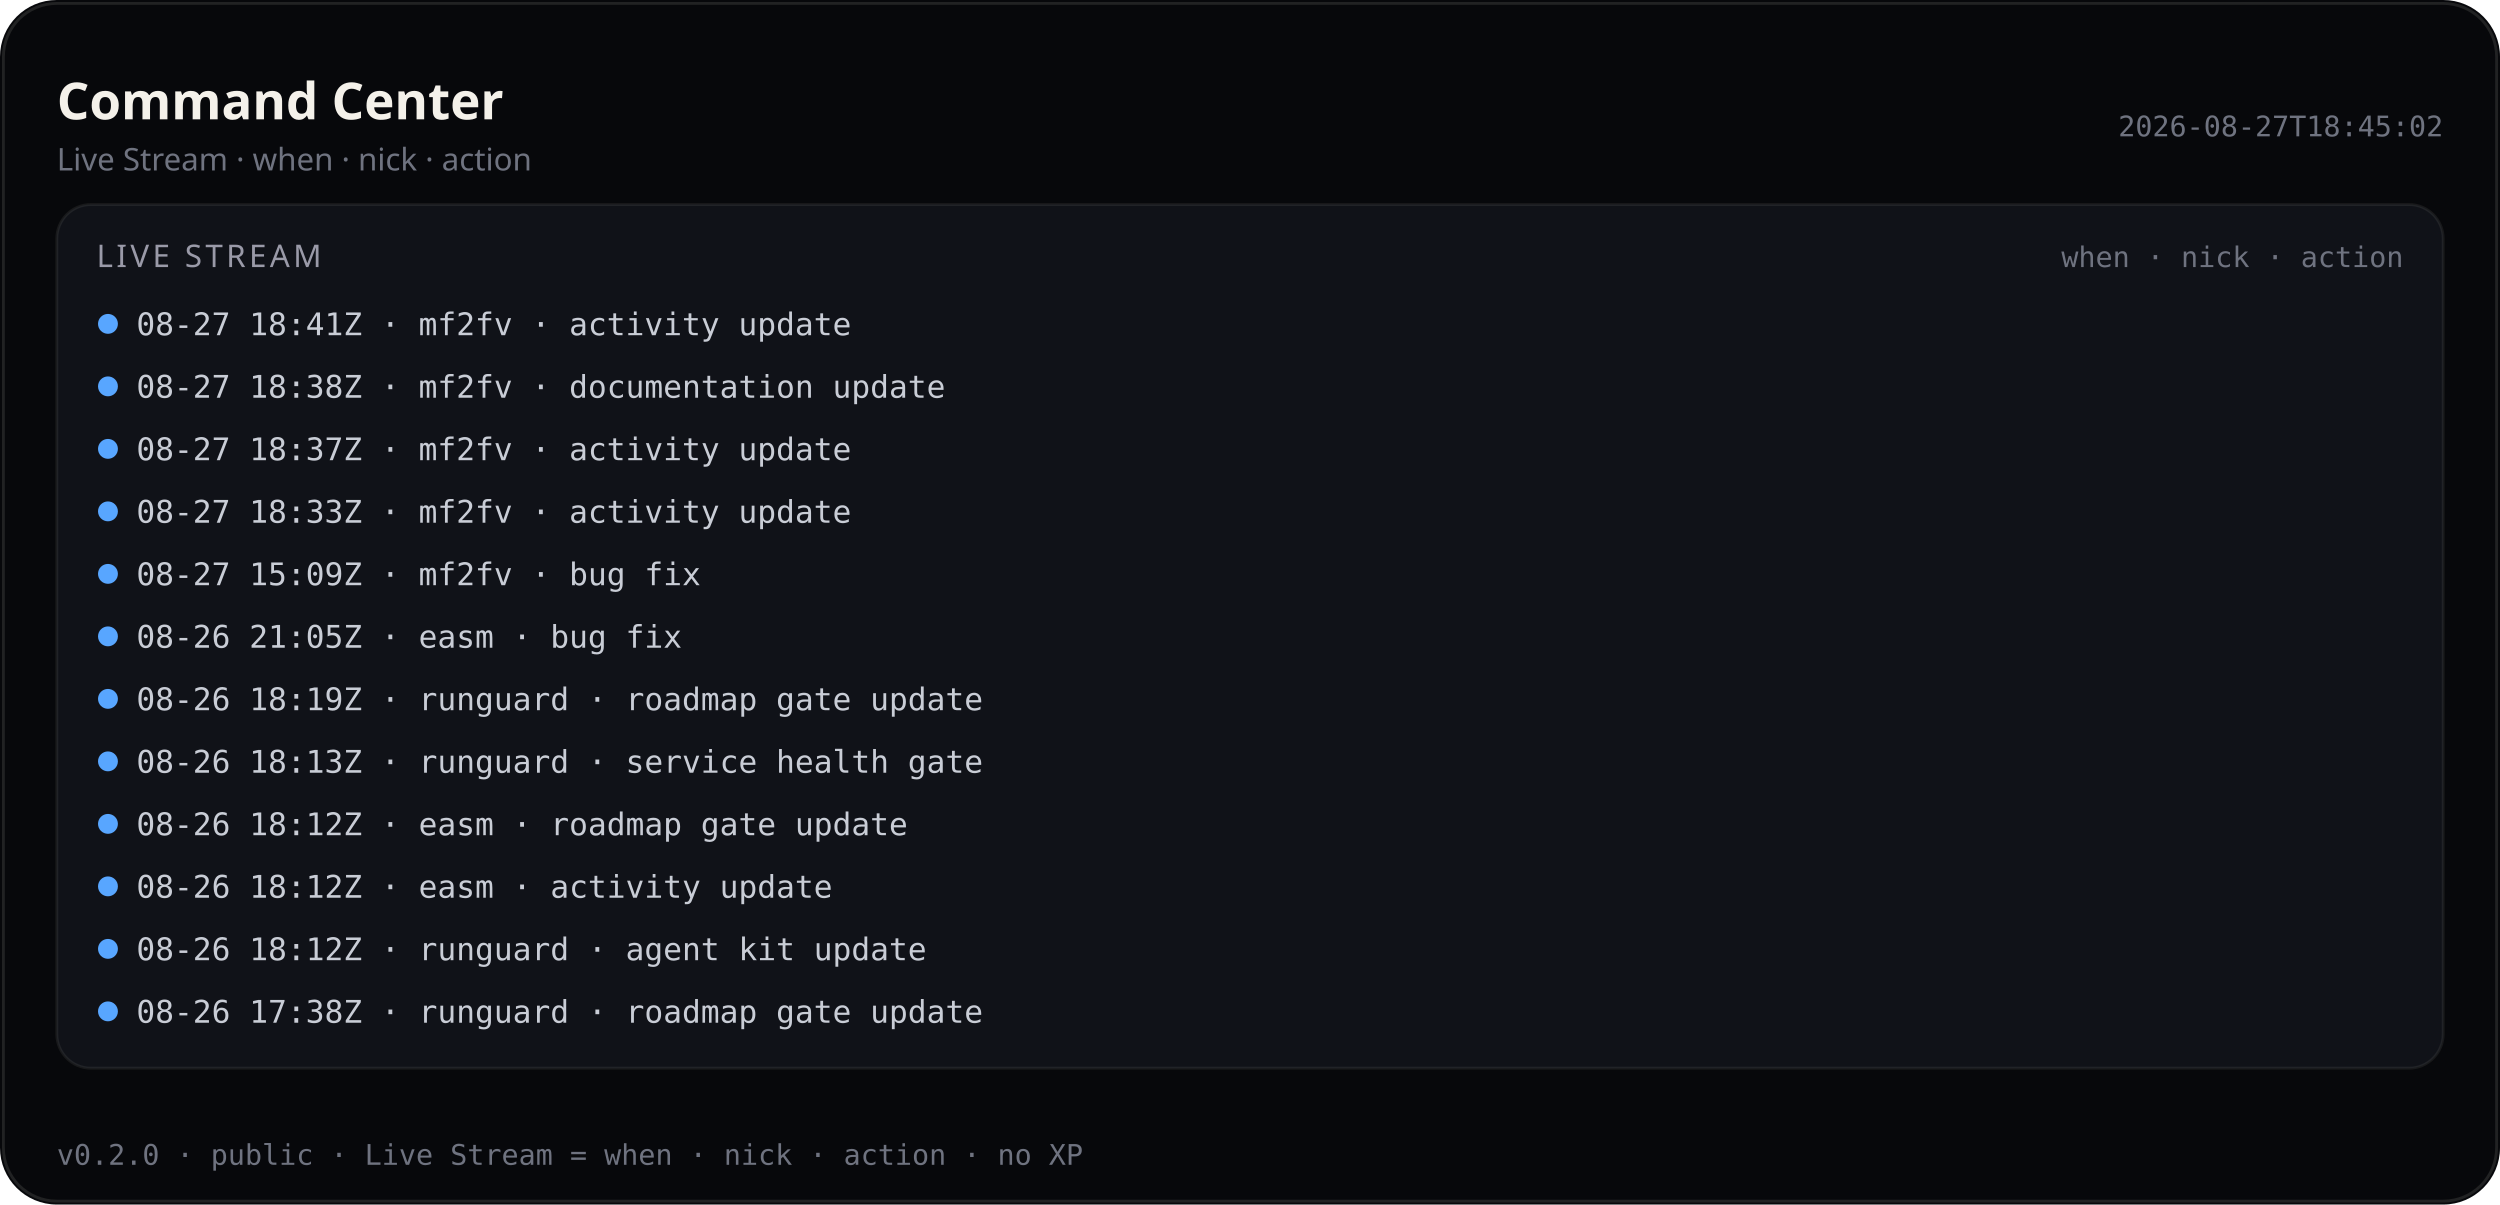
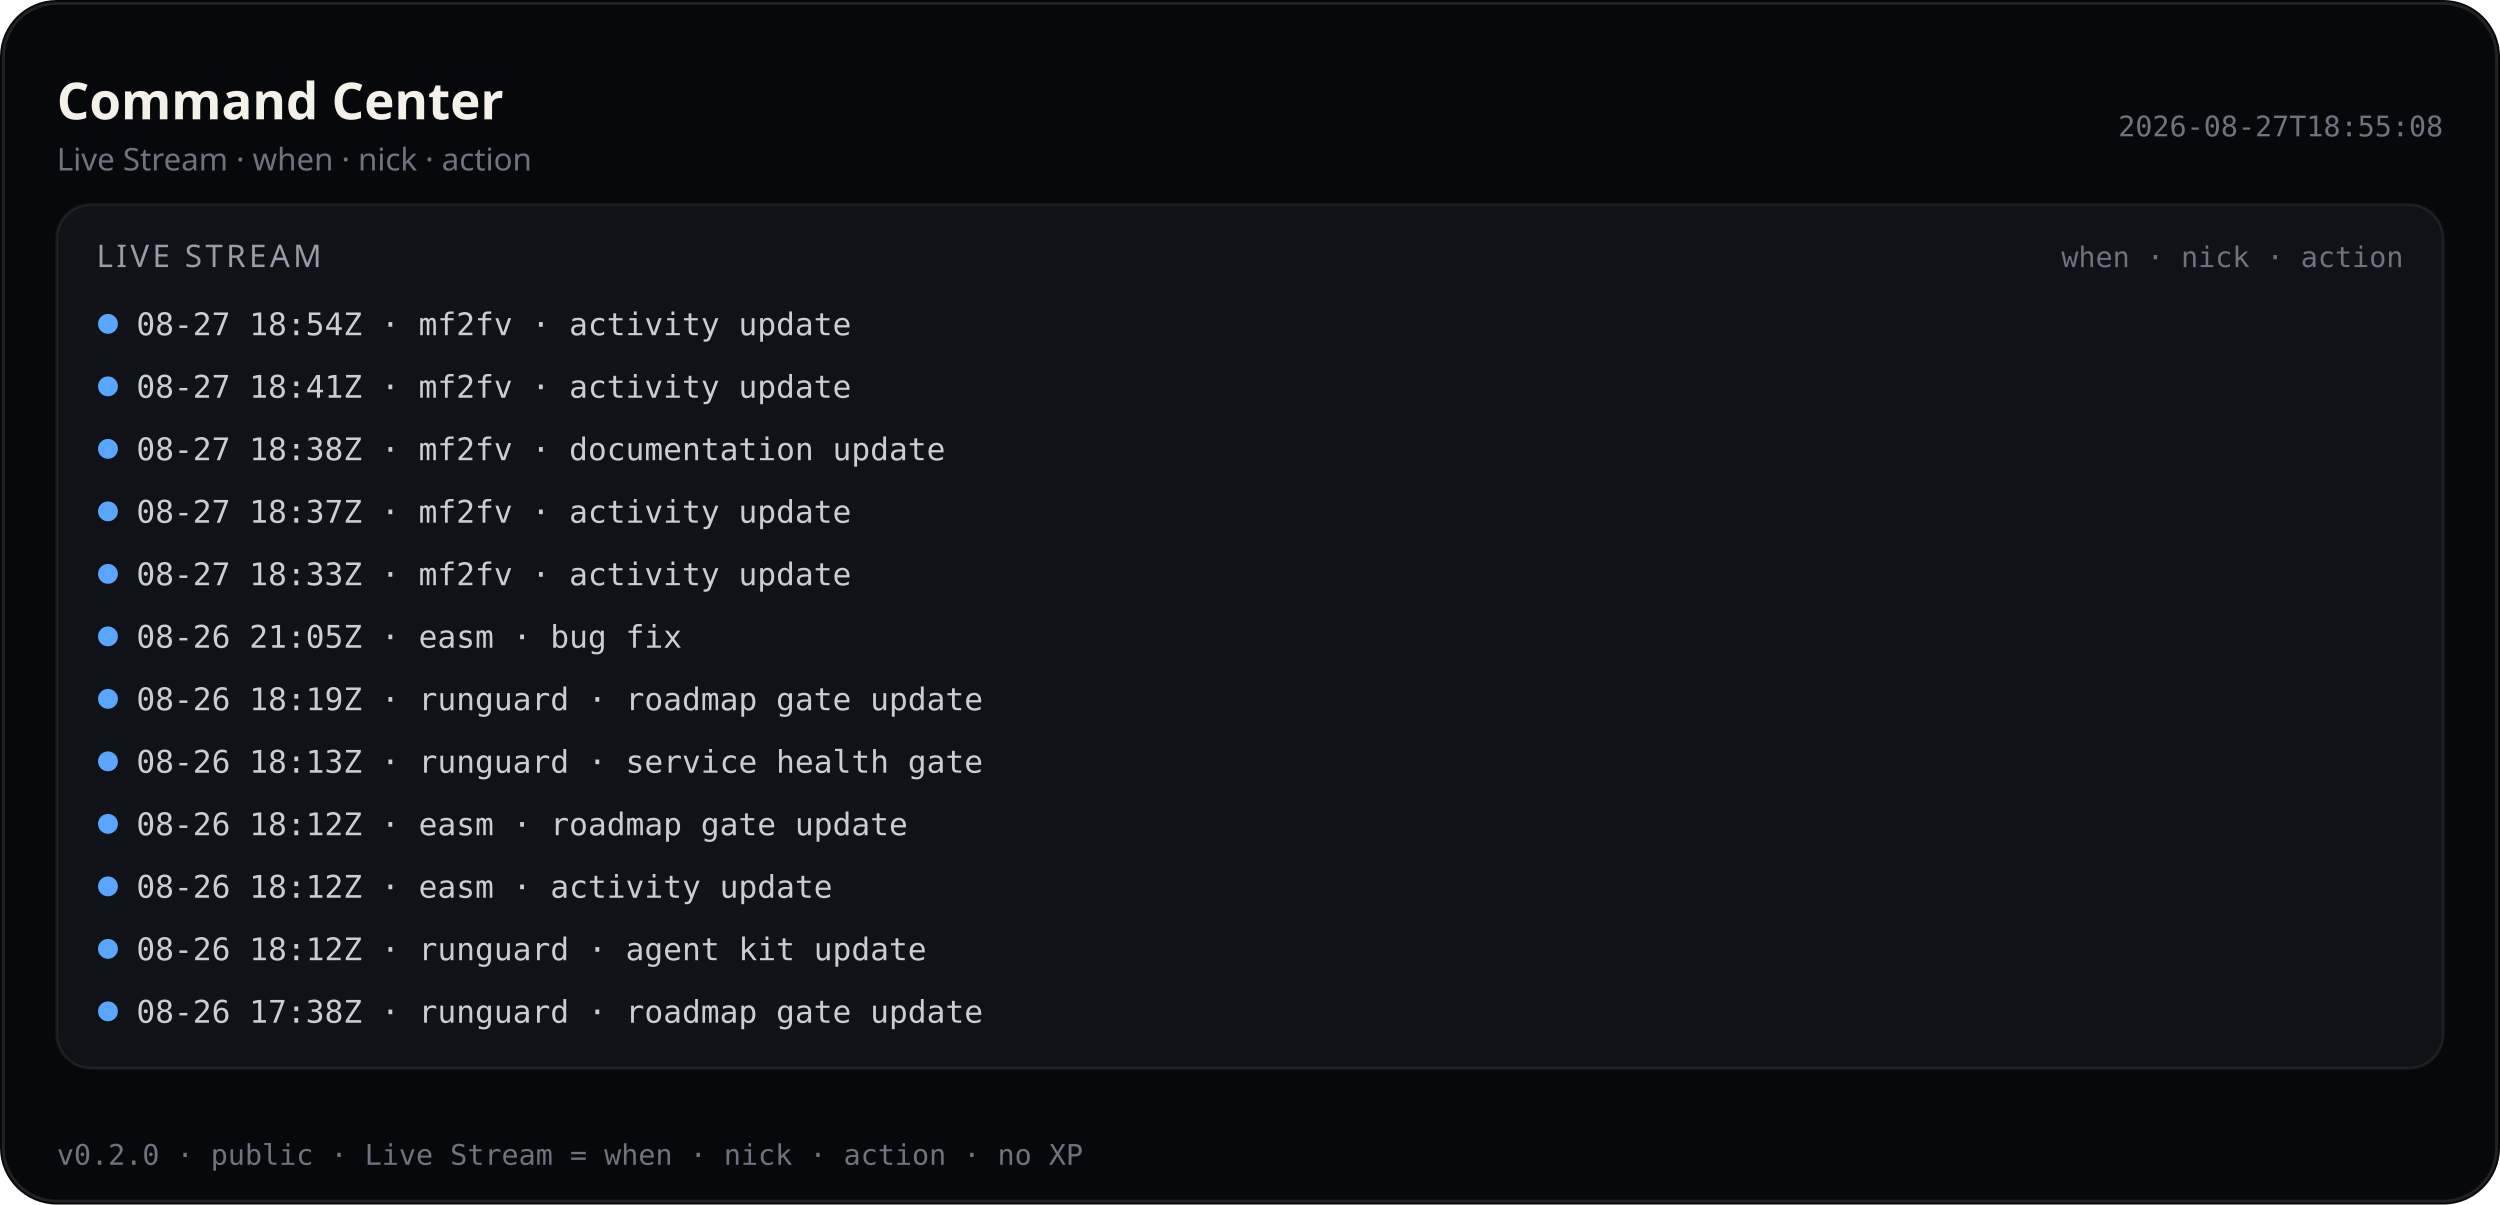
<svg xmlns="http://www.w3.org/2000/svg" viewBox="0 0 880 424" width="880" height="424" role="img" aria-label="Command Center — Live Stream (public)">
  <rect width="880" height="424" rx="20" fill="#07080b" />
  <rect x="1.2" y="1.2" width="877.6" height="421.6" rx="18.8" fill="none" stroke="rgba(232,228,214,0.12)" />
  <text x="20" y="42" fill="#f4f1ea" font-size="18" font-family="ui-sans-serif, system-ui, sans-serif" font-weight="600">Command Center</text>
  <text x="20" y="60" fill="#6f7380" font-size="11" font-family="ui-sans-serif, system-ui, sans-serif">Live Stream · when · nick · action</text>
-   <text x="860" y="48" fill="#6f7380" font-size="10" text-anchor="end" font-family="ui-monospace, SFMono-Regular, monospace">2026-08-27T18:45:02</text>
+   <text x="860" y="48" fill="#6f7380" font-size="10" text-anchor="end" font-family="ui-monospace, SFMono-Regular, monospace">2026-08-27T18:55:08</text>
  <rect x="20" y="72" width="840" height="304" rx="12" fill="#101218" stroke="rgba(232,228,214,0.08)" />
  <text x="34" y="94" fill="#9a9aa8" font-size="11" font-family="ui-sans-serif, system-ui, sans-serif" letter-spacing="1.2">LIVE STREAM</text>
  <text x="846" y="94" fill="#6f7380" font-size="10" text-anchor="end" font-family="ui-monospace, SFMono-Regular, monospace">when · nick · action</text>
  <defs>
    <clipPath id="live-stream-clip-pub">
      <rect x="20" y="72" width="840" height="304" />
    </clipPath>
  </defs>
  <g clip-path="url(#live-stream-clip-pub)">
    <circle cx="38" cy="114" r="3.5" fill="#58a6ff" />
-     <text x="48" y="118" fill="#c9cdd6" font-size="11" font-family="ui-monospace, SFMono-Regular, monospace">08-27 18:41Z · mf2fv · activity update</text>
+     <text x="48" y="118" fill="#c9cdd6" font-size="11" font-family="ui-monospace, SFMono-Regular, monospace">08-27 18:54Z · mf2fv · activity update</text>
    <circle cx="38" cy="136" r="3.5" fill="#58a6ff" />
-     <text x="48" y="140" fill="#c9cdd6" font-size="11" font-family="ui-monospace, SFMono-Regular, monospace">08-27 18:38Z · mf2fv · documentation update</text>
+     <text x="48" y="140" fill="#c9cdd6" font-size="11" font-family="ui-monospace, SFMono-Regular, monospace">08-27 18:41Z · mf2fv · activity update</text>
    <circle cx="38" cy="158" r="3.5" fill="#58a6ff" />
-     <text x="48" y="162" fill="#c9cdd6" font-size="11" font-family="ui-monospace, SFMono-Regular, monospace">08-27 18:37Z · mf2fv · activity update</text>
+     <text x="48" y="162" fill="#c9cdd6" font-size="11" font-family="ui-monospace, SFMono-Regular, monospace">08-27 18:38Z · mf2fv · documentation update</text>
    <circle cx="38" cy="180" r="3.5" fill="#58a6ff" />
-     <text x="48" y="184" fill="#c9cdd6" font-size="11" font-family="ui-monospace, SFMono-Regular, monospace">08-27 18:33Z · mf2fv · activity update</text>
+     <text x="48" y="184" fill="#c9cdd6" font-size="11" font-family="ui-monospace, SFMono-Regular, monospace">08-27 18:37Z · mf2fv · activity update</text>
    <circle cx="38" cy="202" r="3.5" fill="#58a6ff" />
-     <text x="48" y="206" fill="#c9cdd6" font-size="11" font-family="ui-monospace, SFMono-Regular, monospace">08-27 15:09Z · mf2fv · bug fix</text>
+     <text x="48" y="206" fill="#c9cdd6" font-size="11" font-family="ui-monospace, SFMono-Regular, monospace">08-27 18:33Z · mf2fv · activity update</text>
    <circle cx="38" cy="224" r="3.5" fill="#58a6ff" />
    <text x="48" y="228" fill="#c9cdd6" font-size="11" font-family="ui-monospace, SFMono-Regular, monospace">08-26 21:05Z · easm · bug fix</text>
    <circle cx="38" cy="246" r="3.5" fill="#58a6ff" />
    <text x="48" y="250" fill="#c9cdd6" font-size="11" font-family="ui-monospace, SFMono-Regular, monospace">08-26 18:19Z · runguard · roadmap gate update</text>
    <circle cx="38" cy="268" r="3.5" fill="#58a6ff" />
    <text x="48" y="272" fill="#c9cdd6" font-size="11" font-family="ui-monospace, SFMono-Regular, monospace">08-26 18:13Z · runguard · service health gate</text>
    <circle cx="38" cy="290" r="3.5" fill="#58a6ff" />
    <text x="48" y="294" fill="#c9cdd6" font-size="11" font-family="ui-monospace, SFMono-Regular, monospace">08-26 18:12Z · easm · roadmap gate update</text>
    <circle cx="38" cy="312" r="3.5" fill="#58a6ff" />
    <text x="48" y="316" fill="#c9cdd6" font-size="11" font-family="ui-monospace, SFMono-Regular, monospace">08-26 18:12Z · easm · activity update</text>
    <circle cx="38" cy="334" r="3.5" fill="#58a6ff" />
    <text x="48" y="338" fill="#c9cdd6" font-size="11" font-family="ui-monospace, SFMono-Regular, monospace">08-26 18:12Z · runguard · agent kit update</text>
    <circle cx="38" cy="356" r="3.5" fill="#58a6ff" />
    <text x="48" y="360" fill="#c9cdd6" font-size="11" font-family="ui-monospace, SFMono-Regular, monospace">08-26 17:38Z · runguard · roadmap gate update</text>
  </g>
  <text x="20" y="410" fill="#6f7380" font-size="10" font-family="ui-monospace, SFMono-Regular, monospace">v0.2.0 · public · Live Stream = when · nick · action · no XP</text>
</svg>
